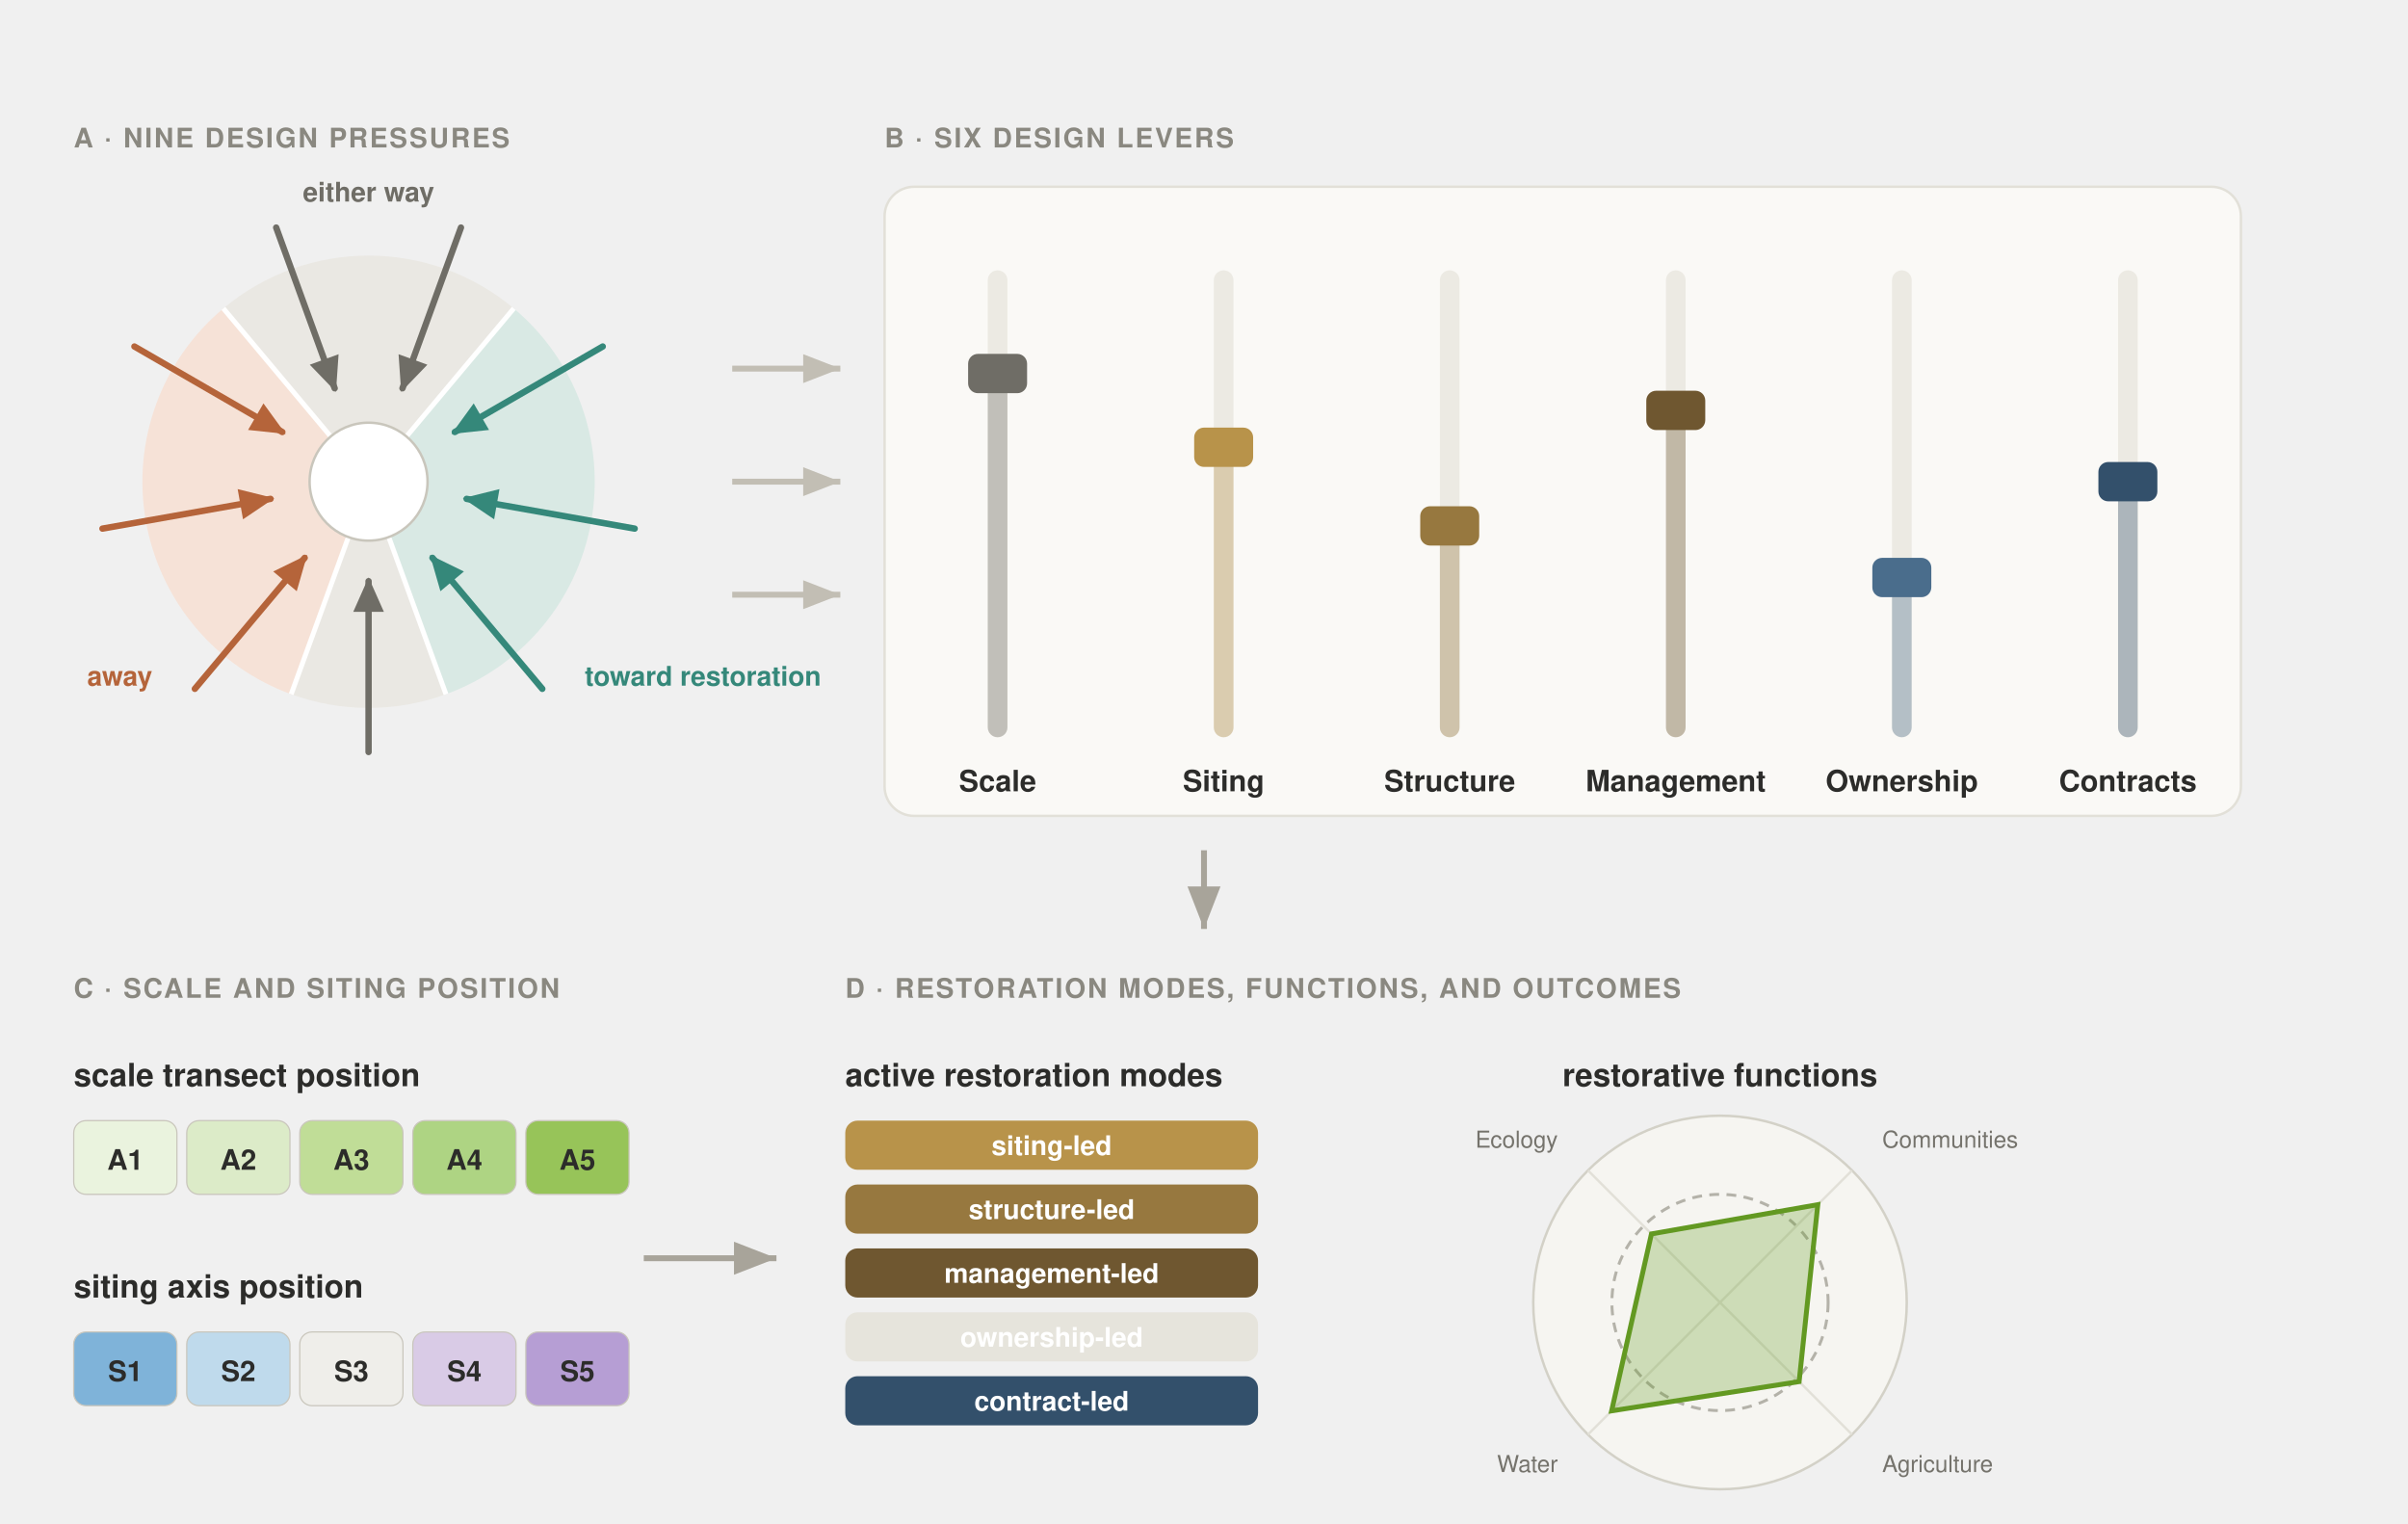
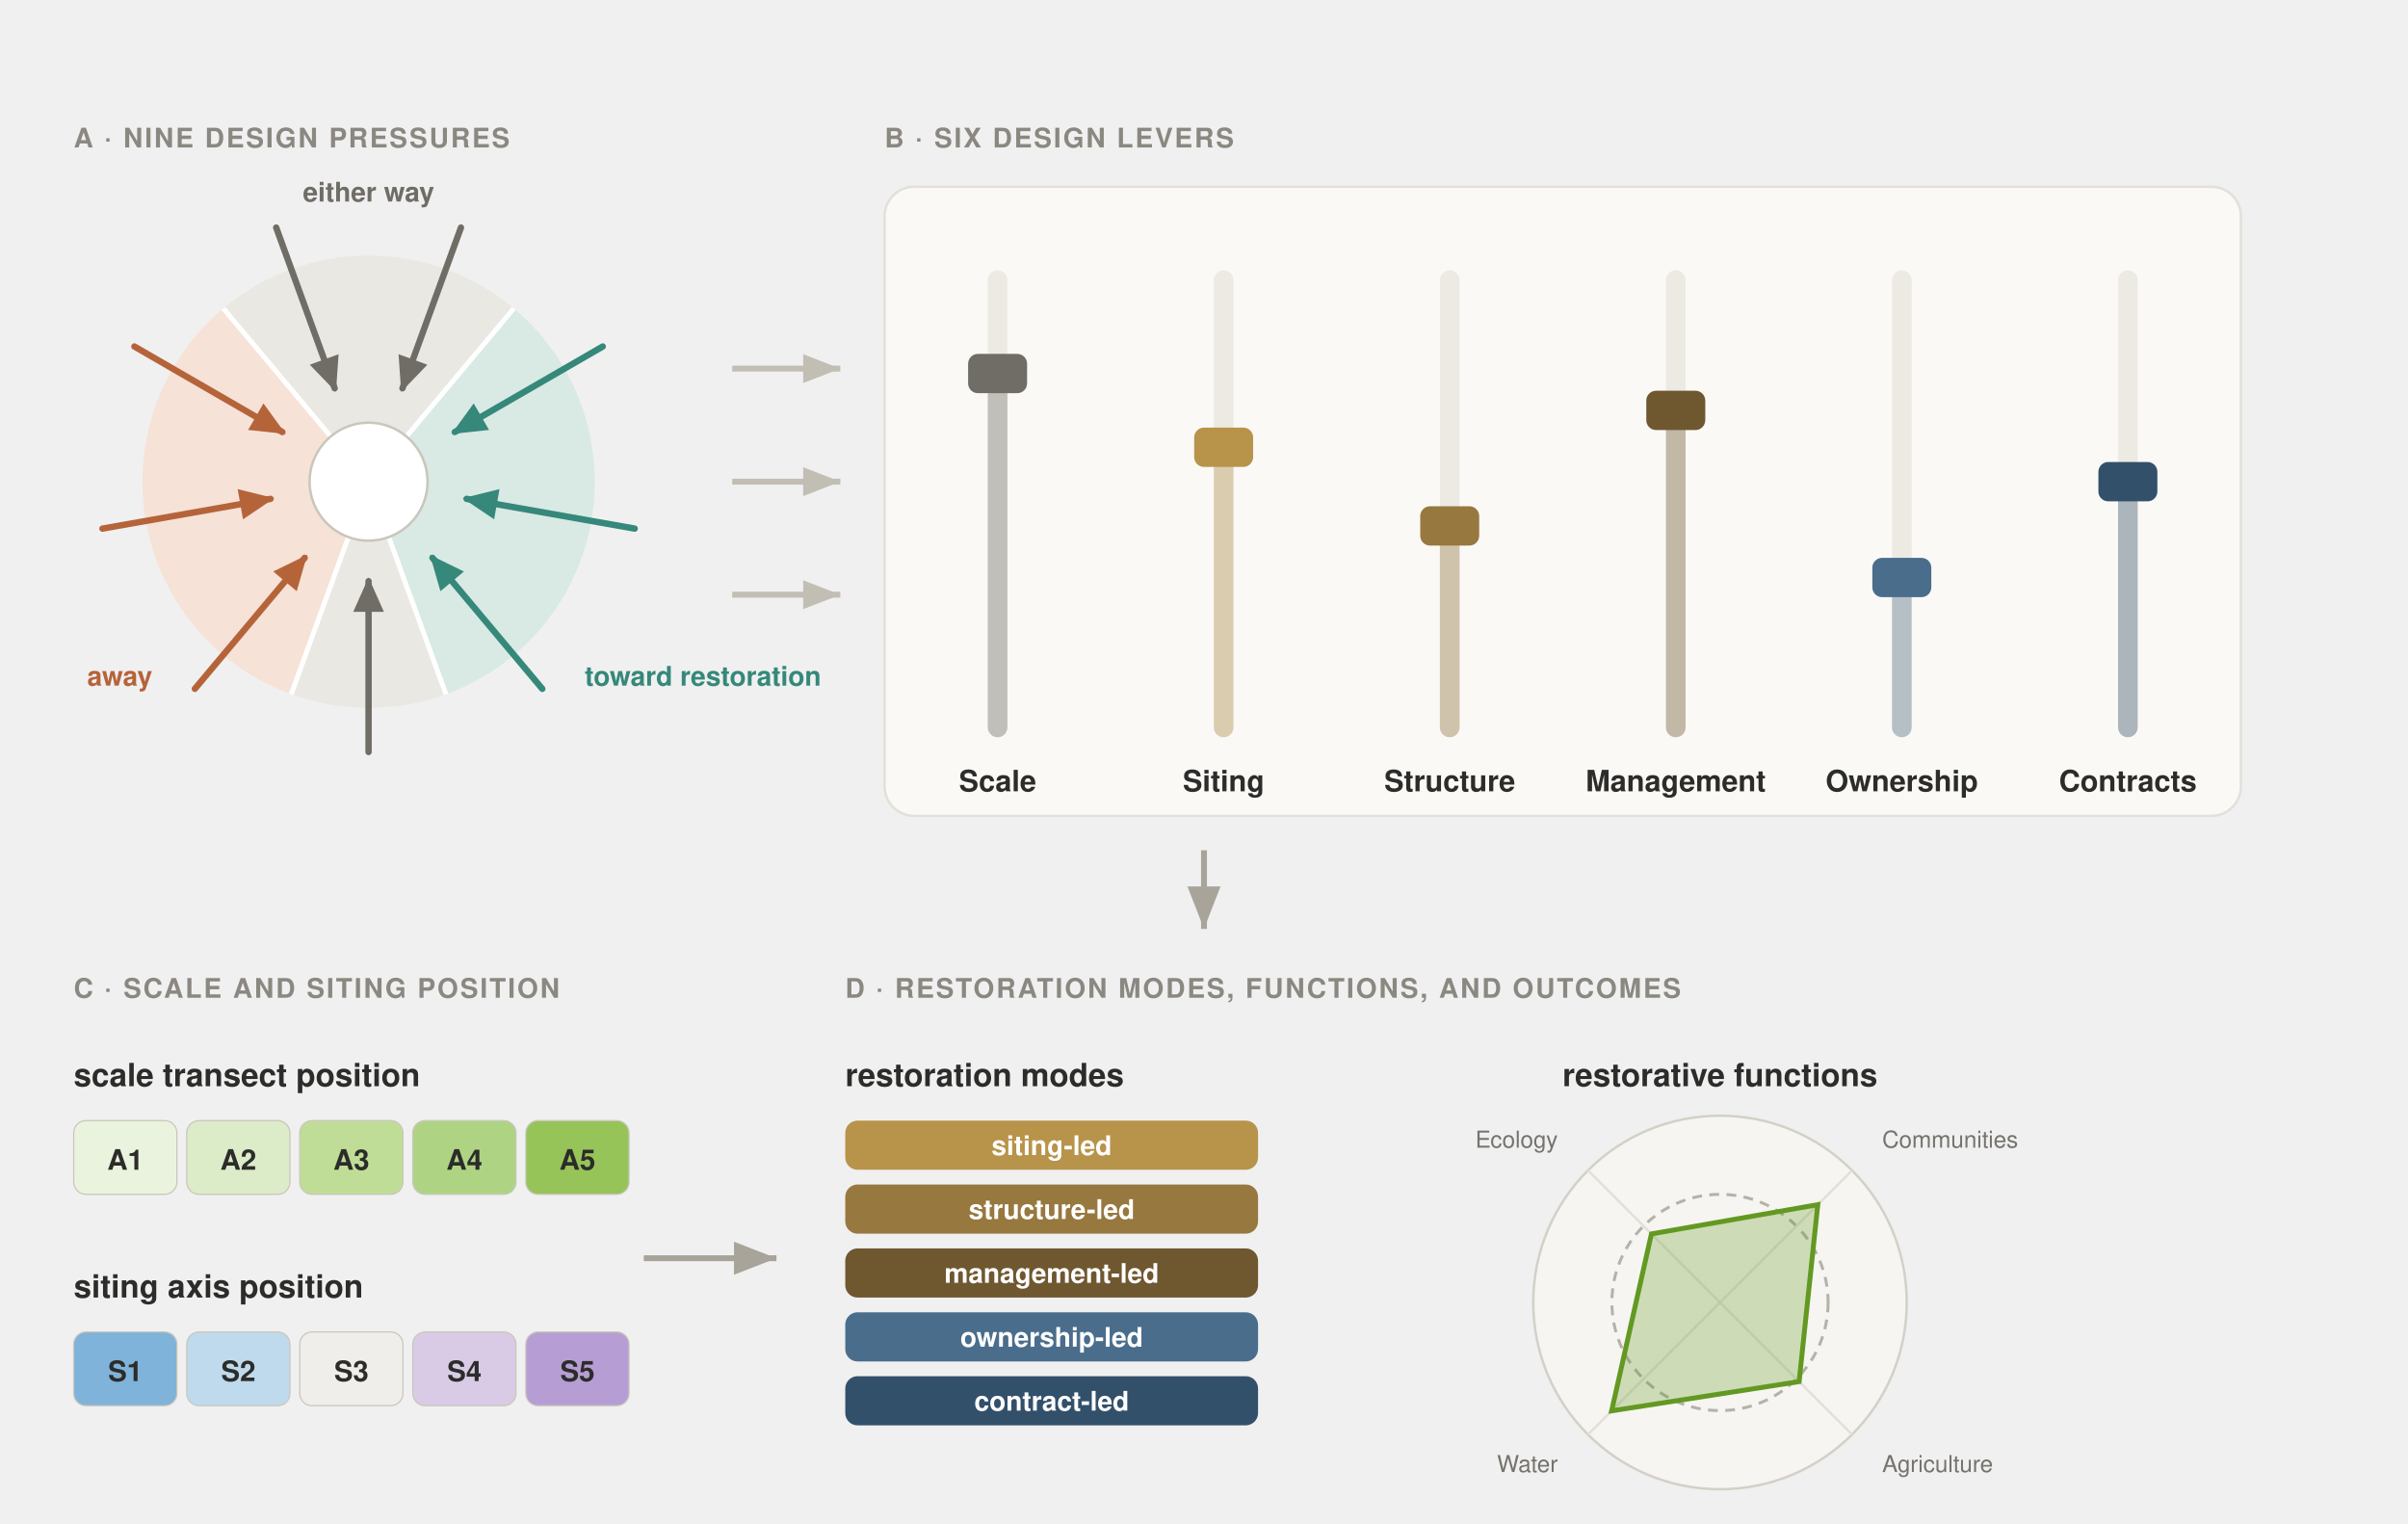
<svg xmlns="http://www.w3.org/2000/svg" width="980" height="620" viewBox="0 0 980 620" role="img">
  <style>
text{font-family:ui-sans-serif,system-ui,-apple-system,"Segoe UI",Helvetica,Arial,sans-serif}
.eb{font-size:11px;font-weight:700;fill:#8a8880;letter-spacing:.07em}
.nm{font-size:12px;font-weight:600;fill:#2c2c2a}
.ot{font-size:13px;font-weight:600;fill:#2c2c2a}
.cd{font-size:11.5px;font-weight:600;fill:#2c2c2a}
.cw{font-size:11px;font-weight:600;fill:#ffffff}
.pl{font-size:11px;font-weight:600}
.sc{font-size:9.5px;fill:#75736c}
</style>
  <defs>
    <marker id="mt" viewBox="0 0 10 10" refX="8" refY="5" markerWidth="6" markerHeight="6" orient="auto">
      <path d="M0,1 L9,5 L0,9 z" fill="#35887a" />
    </marker>
    <marker id="mg" viewBox="0 0 10 10" refX="8" refY="5" markerWidth="6" markerHeight="6" orient="auto">
      <path d="M0,1 L9,5 L0,9 z" fill="#6f6d66" />
    </marker>
    <marker id="ma" viewBox="0 0 10 10" refX="8" refY="5" markerWidth="6" markerHeight="6" orient="auto">
      <path d="M0,1 L9,5 L0,9 z" fill="#b5643a" />
    </marker>
    <marker id="p" viewBox="0 0 10 10" refX="9" refY="5" markerWidth="7" markerHeight="7" orient="auto">
      <path d="M0,1.5 L9,5 L0,8.5 z" fill="#c2beb4" />
    </marker>
    <marker id="o" viewBox="0 0 10 10" refX="9" refY="5" markerWidth="8" markerHeight="8" orient="auto">
      <path d="M0,1.5 L9,5 L0,8.5 z" fill="#a8a49a" />
    </marker>
  </defs>
  <text class="eb" x="30" y="60">A · NINE DESIGN PRESSURES</text>
  <path d="M150,196 L90.9,125.5 A92,92 0 0 1 209.1,125.5 Z" fill="#eae8e3" />
  <path d="M150,196 L209.1,125.5 A92,92 0 0 1 181.5,282.5 Z" fill="#d9e9e4" />
  <path d="M150,196 L181.5,282.5 A92,92 0 0 1 118.5,282.5 Z" fill="#eae8e3" />
  <path d="M150,196 L118.5,282.5 A92,92 0 0 1 90.9,125.5 Z" fill="#f6e2d7" />
  <line x1="150" y1="196" x2="90.9" y2="125.5" stroke="#ffffff" stroke-width="2" />
  <line x1="150" y1="196" x2="209.1" y2="125.5" stroke="#ffffff" stroke-width="2" />
  <line x1="150" y1="196" x2="181.5" y2="282.5" stroke="#ffffff" stroke-width="2" />
  <line x1="150" y1="196" x2="118.5" y2="282.5" stroke="#ffffff" stroke-width="2" />
  <line x1="112.4" y1="92.6" x2="136.2" y2="158.0" stroke="#6f6d66" stroke-width="2.6" stroke-linecap="round" marker-end="url(#mg)" />
  <line x1="187.6" y1="92.6" x2="163.8" y2="158.0" stroke="#6f6d66" stroke-width="2.6" stroke-linecap="round" marker-end="url(#mg)" />
  <line x1="245.3" y1="141.0" x2="185.1" y2="175.8" stroke="#35887a" stroke-width="2.6" stroke-linecap="round" marker-end="url(#mt)" />
  <line x1="258.3" y1="215.1" x2="189.9" y2="203.0" stroke="#35887a" stroke-width="2.6" stroke-linecap="round" marker-end="url(#mt)" />
  <line x1="220.7" y1="280.3" x2="176.0" y2="227.0" stroke="#35887a" stroke-width="2.6" stroke-linecap="round" marker-end="url(#mt)" />
  <line x1="150.0" y1="306.0" x2="150.0" y2="236.5" stroke="#6f6d66" stroke-width="2.6" stroke-linecap="round" marker-end="url(#mg)" />
  <line x1="79.3" y1="280.3" x2="124.0" y2="227.0" stroke="#b5643a" stroke-width="2.6" stroke-linecap="round" marker-end="url(#ma)" />
  <line x1="41.7" y1="215.1" x2="110.1" y2="203.0" stroke="#b5643a" stroke-width="2.6" stroke-linecap="round" marker-end="url(#ma)" />
  <line x1="54.7" y1="141.0" x2="114.9" y2="175.8" stroke="#b5643a" stroke-width="2.6" stroke-linecap="round" marker-end="url(#ma)" />
  <circle cx="150" cy="196" r="24" fill="#ffffff" stroke="#c9c6bc" stroke-width="1" />
  <text class="pl" x="150" y="82" text-anchor="middle" fill="#6f6d66">either way</text>
  <text class="pl" x="238" y="279" text-anchor="start" fill="#35887a">toward restoration</text>
  <text class="pl" x="62" y="279" text-anchor="end" fill="#b5643a">away</text>
  <rect x="360" y="76" width="552" height="256" rx="12" fill="#faf9f6" stroke="#e2e0d8" />
  <text class="eb" x="360" y="60">B · SIX DESIGN LEVERS</text>
  <rect x="402" y="110" width="8" height="190" rx="4" fill="#eceae3" />
  <rect x="402" y="152" width="8" height="148" rx="4" fill="#6f6d66" opacity="0.34" />
  <rect x="394" y="144" width="24" height="16" rx="4" fill="#6f6d66" />
  <text class="nm" x="406" y="322" text-anchor="middle">Scale</text>
  <rect x="494" y="110" width="8" height="190" rx="4" fill="#eceae3" />
  <rect x="494" y="182" width="8" height="118" rx="4" fill="#b8934a" opacity="0.34" />
  <rect x="486" y="174" width="24" height="16" rx="4" fill="#b8934a" />
  <text class="nm" x="498" y="322" text-anchor="middle">Siting</text>
  <rect x="586" y="110" width="8" height="190" rx="4" fill="#eceae3" />
  <rect x="586" y="214" width="8" height="86" rx="4" fill="#97783f" opacity="0.34" />
  <rect x="578" y="206" width="24" height="16" rx="4" fill="#97783f" />
  <text class="nm" x="590" y="322" text-anchor="middle">Structure</text>
  <rect x="678" y="110" width="8" height="190" rx="4" fill="#eceae3" />
  <rect x="678" y="167" width="8" height="133" rx="4" fill="#6f5730" opacity="0.34" />
  <rect x="670" y="159" width="24" height="16" rx="4" fill="#6f5730" />
  <text class="nm" x="682" y="322" text-anchor="middle">Management</text>
  <rect x="770" y="110" width="8" height="190" rx="4" fill="#eceae3" />
  <rect x="770" y="235" width="8" height="65" rx="4" fill="#4a6d8c" opacity="0.34" />
  <rect x="762" y="227" width="24" height="16" rx="4" fill="#4a6d8c" />
  <text class="nm" x="774" y="322" text-anchor="middle">Ownership</text>
  <rect x="862" y="110" width="8" height="190" rx="4" fill="#eceae3" />
  <rect x="862" y="196" width="8" height="104" rx="4" fill="#33506b" opacity="0.34" />
  <rect x="854" y="188" width="24" height="16" rx="4" fill="#33506b" />
  <text class="nm" x="866" y="322" text-anchor="middle">Contracts</text>
  <line x1="298" y1="150" x2="342" y2="150" stroke="#c2beb4" stroke-width="2.4" marker-end="url(#p)" />
  <line x1="298" y1="196" x2="342" y2="196" stroke="#c2beb4" stroke-width="2.4" marker-end="url(#p)" />
  <line x1="298" y1="242" x2="342" y2="242" stroke="#c2beb4" stroke-width="2.4" marker-end="url(#p)" />
  <line x1="490.0" y1="346" x2="490.0" y2="378" stroke="#a8a49a" stroke-width="2.4" marker-end="url(#o)" />
  <text class="eb" x="30" y="406">C · SCALE AND SITING POSITION</text>
  <text class="eb" x="344" y="406">D · RESTORATION MODES, FUNCTIONS, AND OUTCOMES</text>
  <text class="ot" x="30" y="442">scale transect position</text>
  <rect x="30" y="456" width="42" height="30" rx="5" fill="#EAF3DE" stroke="#c9c6bc" stroke-width="0.5" />
  <text class="cd" x="51.0" y="476" text-anchor="middle">A1</text>
  <rect x="76" y="456" width="42" height="30" rx="5" fill="#DCEBC8" stroke="#c9c6bc" stroke-width="0.5" />
  <text class="cd" x="97.0" y="476" text-anchor="middle">A2</text>
  <rect x="122" y="456" width="42" height="30" rx="5" fill="#C0DD97" stroke="#c9c6bc" stroke-width="0.5" />
  <text class="cd" x="143.0" y="476" text-anchor="middle">A3</text>
  <rect x="168" y="456" width="42" height="30" rx="5" fill="#AED483" stroke="#c9c6bc" stroke-width="0.5" />
  <text class="cd" x="189.0" y="476" text-anchor="middle">A4</text>
  <rect x="214" y="456" width="42" height="30" rx="5" fill="#97C459" stroke="#c9c6bc" stroke-width="0.5" />
  <text class="cd" x="235.0" y="476" text-anchor="middle">A5</text>
  <text class="ot" x="30" y="528">siting axis position</text>
  <rect x="30" y="542" width="42" height="30" rx="5" fill="#7fb3d9" stroke="#c9c6bc" stroke-width="0.5" />
  <text class="cd" x="51.0" y="562" text-anchor="middle">S1</text>
  <rect x="76" y="542" width="42" height="30" rx="5" fill="#bfdaec" stroke="#c9c6bc" stroke-width="0.5" />
  <text class="cd" x="97.0" y="562" text-anchor="middle">S2</text>
  <rect x="122" y="542" width="42" height="30" rx="5" fill="#efeeea" stroke="#c9c6bc" stroke-width="0.5" />
  <text class="cd" x="143.0" y="562" text-anchor="middle">S3</text>
  <rect x="168" y="542" width="42" height="30" rx="5" fill="#d9cbe6" stroke="#c9c6bc" stroke-width="0.5" />
  <text class="cd" x="189.0" y="562" text-anchor="middle">S4</text>
  <rect x="214" y="542" width="42" height="30" rx="5" fill="#b69ed4" stroke="#c9c6bc" stroke-width="0.5" />
  <text class="cd" x="235.0" y="562" text-anchor="middle">S5</text>
  <line x1="262" y1="512" x2="316" y2="512" stroke="#a8a49a" stroke-width="2.4" marker-end="url(#o)" />
-   <text class="ot" x="344" y="442">active restoration modes</text>
+   <text class="ot" x="344" y="442">restoration modes</text>
  <rect x="344" y="456" width="168" height="20" rx="5" fill="#b8934a" />
  <text class="cw" x="428" y="470" text-anchor="middle">siting-led</text>
  <rect x="344" y="482" width="168" height="20" rx="5" fill="#97783f" />
  <text class="cw" x="428" y="496" text-anchor="middle">structure-led</text>
  <rect x="344" y="508" width="168" height="20" rx="5" fill="#6f5730" />
  <text class="cw" x="428" y="522" text-anchor="middle">management-led</text>
-   <rect x="344" y="534" width="168" height="20" rx="5" fill="#e6e4dc" />
-   <text class="cw" x="428" y="548" text-anchor="middle" fill="#9c988e">ownership-led</text>
+   <rect x="344" y="534" width="168" height="20" rx="5" fill="#4a6d8c" />
+   <text class="cw" x="428" y="548" text-anchor="middle">ownership-led</text>
  <rect x="344" y="560" width="168" height="20" rx="5" fill="#33506b" />
  <text class="cw" x="428" y="574" text-anchor="middle">contract-led</text>
  <text class="ot" x="700" y="442" text-anchor="middle">restorative functions</text>
  <circle cx="700" cy="530" r="76" fill="#f6f5f1" stroke="#d3d1c7" stroke-width="1" />
  <circle cx="700" cy="530" r="44" fill="none" stroke="#b4b2a9" stroke-width="1.2" stroke-dasharray="4 3" />
  <line x1="700" y1="530" x2="753.7" y2="476.3" stroke="#e2e0d8" stroke-width="1" />
  <line x1="700" y1="530" x2="753.7" y2="583.7" stroke="#e2e0d8" stroke-width="1" />
  <line x1="700" y1="530" x2="646.3" y2="583.7" stroke="#e2e0d8" stroke-width="1" />
  <line x1="700" y1="530" x2="646.3" y2="476.3" stroke="#e2e0d8" stroke-width="1" />
  <polygon points="739.8,490.2 732.2,562.2 655.9,574.1 672.1,502.1" fill="#639922" fill-opacity="0.28" stroke="#639922" stroke-width="2" />
  <text class="sc" x="766" y="467" text-anchor="start">Communities</text>
  <text class="sc" x="766" y="599" text-anchor="start">Agriculture</text>
  <text class="sc" x="634" y="599" text-anchor="end">Water</text>
  <text class="sc" x="634" y="467" text-anchor="end">Ecology</text>
</svg>
